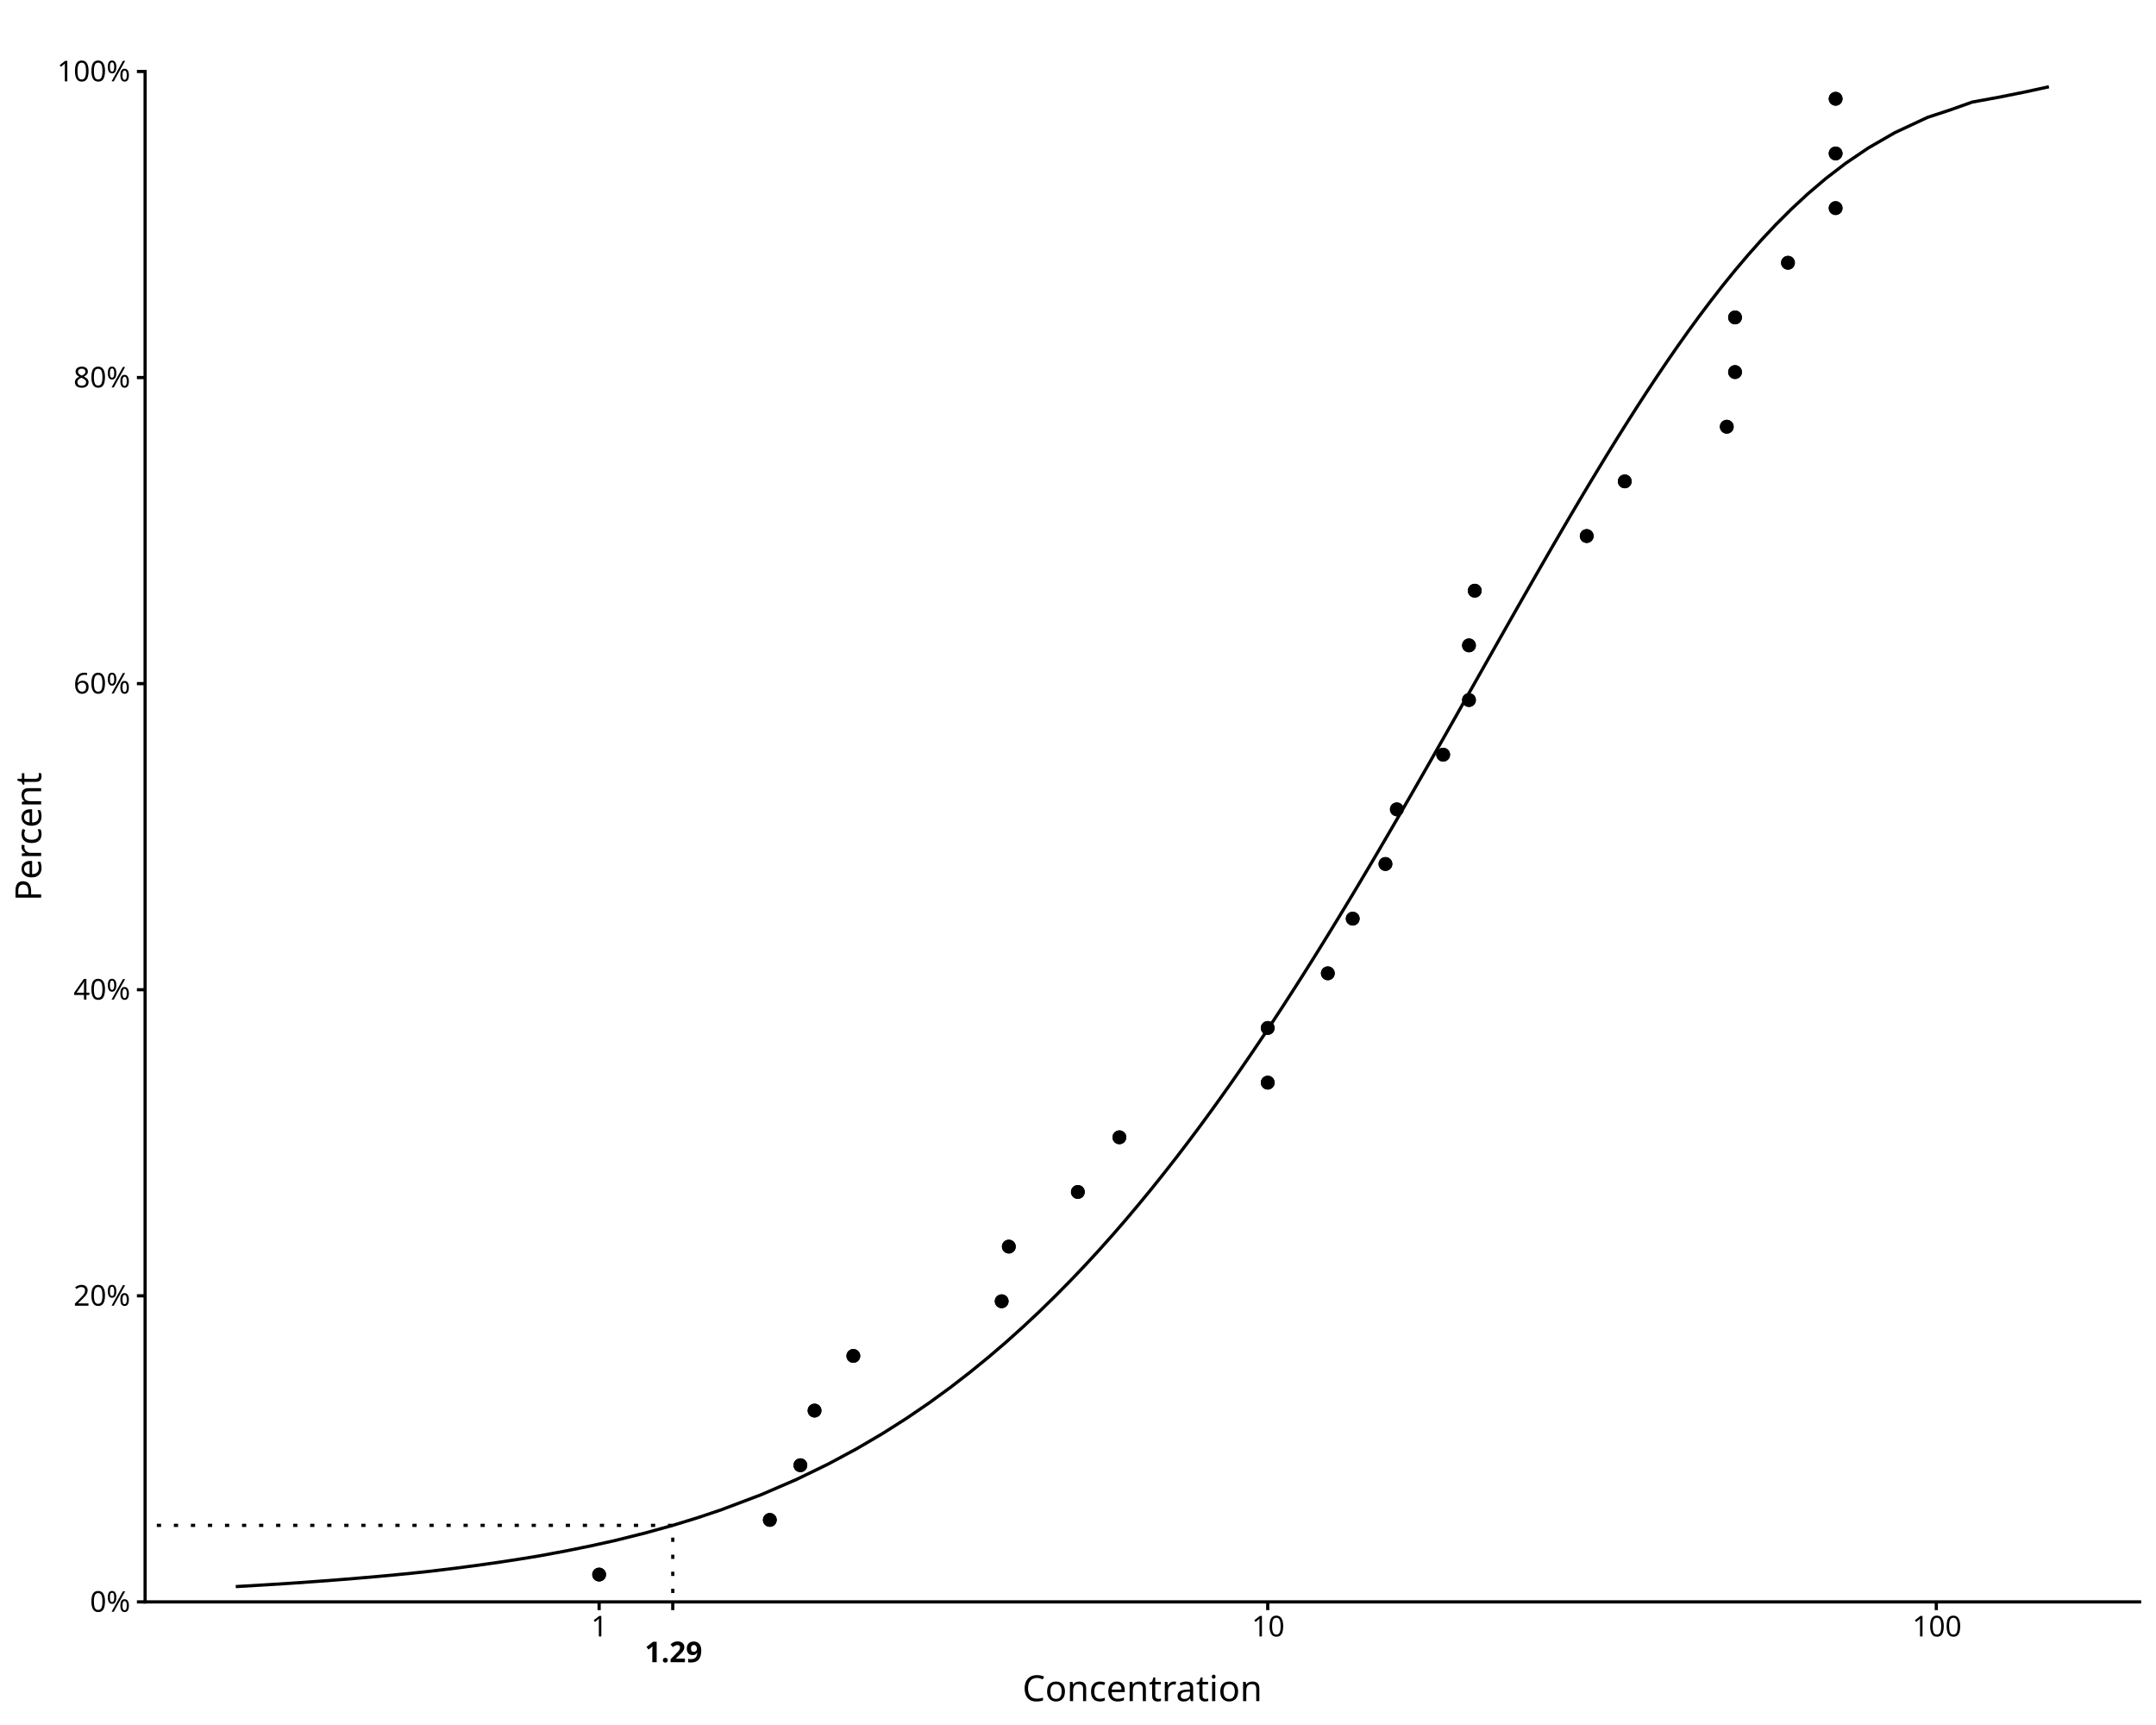
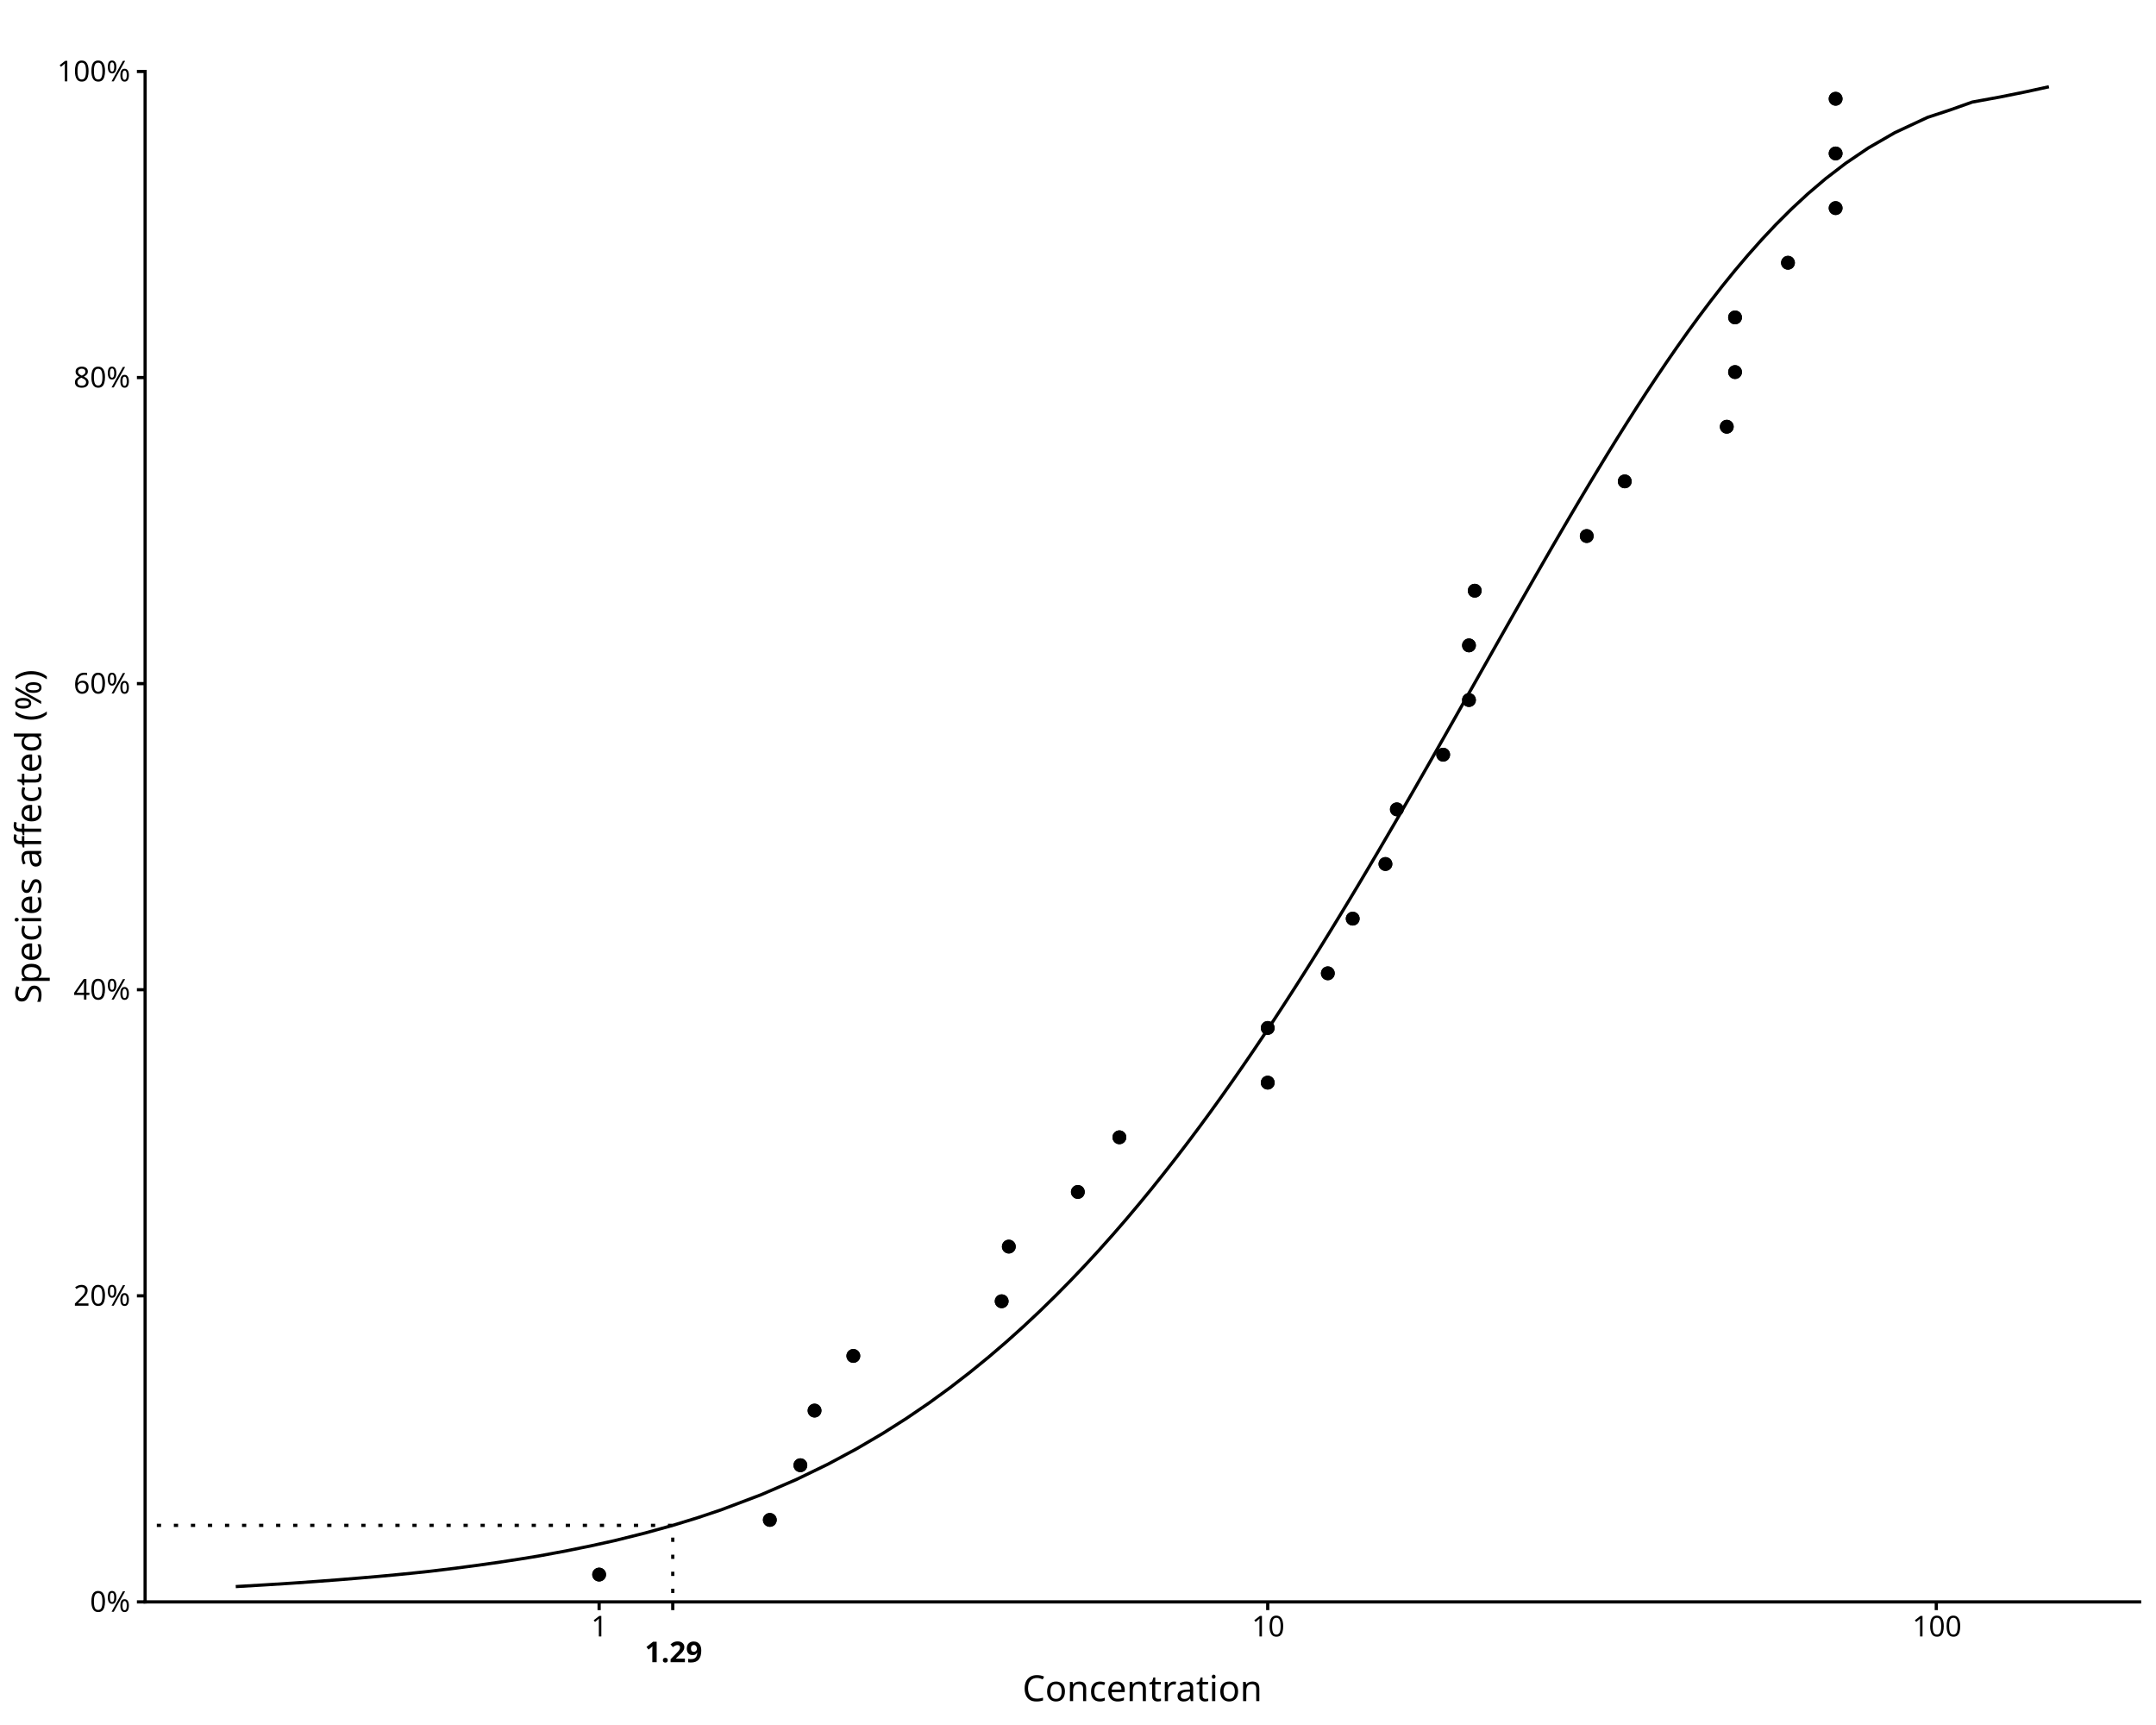
<svg xmlns="http://www.w3.org/2000/svg" class="svglite" data-engine-version="2.0" width="720.00pt" height="576.00pt" viewBox="0 0 720.00 576.00">
  <defs>
    <style type="text/css">
    .svglite line, .svglite polyline, .svglite polygon, .svglite path, .svglite rect, .svglite circle {
      fill: none;
      stroke: #000000;
      stroke-linecap: round;
      stroke-linejoin: round;
      stroke-miterlimit: 10.00;
    }
  </style>
  </defs>
  <rect width="100%" height="100%" style="stroke: none; fill: #FFFFFF;" />
  <defs>
    <clipPath id="cpMC4wMHw3MjAuMDB8MC4wMHw1NzYuMDA=">
      <rect x="0.00" y="0.00" width="720.00" height="576.00" />
    </clipPath>
  </defs>
  <g clip-path="url(#cpMC4wMHw3MjAuMDB8MC4wMHw1NzYuMDA=)">
    <rect x="0.00" y="0.00" width="720.00" height="576.00" style="stroke-width: 1.07; stroke: #FFFFFF; fill: #FFFFFF;" />
  </g>
  <defs>
    <clipPath id="cpNDguNDZ8NzE0LjUyfDIzLjg2fDUzNC44OQ==">
      <rect x="48.46" y="23.86" width="666.07" height="511.03" />
    </clipPath>
  </defs>
  <g clip-path="url(#cpNDguNDZ8NzE0LjUyfDIzLjg2fDUzNC44OQ==)">
    <rect x="48.46" y="23.86" width="666.07" height="511.03" style="stroke-width: 1.07; stroke: none; fill: #FFFFFF;" />
    <polyline points="78.73,529.78 88.48,529.21 97.35,528.65 105.46,528.08 112.96,527.51 119.91,526.94 126.40,526.38 132.48,525.81 138.20,525.24 143.60,524.67 152.03,523.65 159.79,522.63 166.97,521.61 173.66,520.58 179.91,519.56 189.09,517.86 197.47,516.15 205.18,514.45 215.41,511.90 224.67,509.34 232.96,506.79 240.61,504.23 254.15,499.12 265.98,494.01 276.51,488.90 286.03,483.79 294.74,478.68 302.78,473.57 310.27,468.46 317.29,463.35 323.90,458.24 330.17,453.13 336.13,448.02 341.81,442.91 347.26,437.80 352.49,432.69 357.53,427.58 362.40,422.46 367.11,417.35 371.67,412.24 376.10,407.13 380.40,402.02 384.60,396.91 388.69,391.80 392.69,386.69 396.60,381.58 400.43,376.47 404.18,371.36 407.86,366.25 411.47,361.14 415.02,356.03 418.52,350.92 421.96,345.81 425.35,340.70 428.69,335.59 431.99,330.48 435.25,325.37 438.47,320.26 441.65,315.15 444.80,310.04 447.92,304.93 451.02,299.82 454.08,294.71 457.12,289.60 460.14,284.49 463.13,279.38 466.11,274.27 469.07,269.15 472.02,264.04 474.95,258.93 477.87,253.82 480.78,248.71 483.68,243.60 486.58,238.49 489.47,233.38 492.36,228.27 495.25,223.16 498.14,218.05 501.03,212.94 503.93,207.83 506.83,202.72 509.75,197.61 512.67,192.50 515.61,187.39 518.56,182.28 521.54,177.17 524.53,172.06 527.55,166.95 530.60,161.84 533.69,156.73 536.80,151.62 539.96,146.51 543.17,141.40 546.42,136.29 549.73,131.18 553.11,126.07 556.56,120.95 560.09,115.84 563.71,110.73 567.44,105.62 571.29,100.51 575.27,95.40 579.41,90.29 583.74,85.18 588.28,80.07 593.08,74.96 598.20,69.85 603.71,64.74 609.71,59.63 616.37,54.52 623.92,49.41 632.77,44.30 643.72,39.19 651.48,36.63 658.65,34.08 667.96,32.38 676.44,30.67 684.24,28.97 " style="stroke-width: 1.07; stroke-linecap: butt;" />
    <polyline points="-693.02,509.34 -246.36,509.34 -179.63,509.34 -140.48,509.34 -112.66,509.34 -91.07,509.34 -73.43,509.34 -58.50,509.34 -45.57,509.34 -34.16,509.34 -23.96,509.34 -14.72,509.34 -6.30,509.34 1.46,509.34 8.64,509.34 15.33,509.34 21.58,509.34 27.46,509.34 32.99,509.34 38.23,509.34 43.21,509.34 47.93,509.34 52.44,509.34 56.75,509.34 60.88,509.34 64.83,509.34 68.64,509.34 72.29,509.34 75.82,509.34 79.22,509.34 82.51,509.34 85.68,509.34 88.76,509.34 91.75,509.34 94.64,509.34 97.45,509.34 100.18,509.34 102.84,509.34 105.42,509.34 107.94,509.34 110.39,509.34 112.79,509.34 115.12,509.34 117.41,509.34 119.63,509.34 121.81,509.34 123.94,509.34 126.03,509.34 128.07,509.34 130.07,509.34 132.03,509.34 133.95,509.34 135.83,509.34 137.68,509.34 139.49,509.34 141.27,509.34 143.01,509.34 144.73,509.34 146.42,509.34 148.07,509.34 149.70,509.34 151.31,509.34 152.88,509.34 154.43,509.34 155.96,509.34 157.46,509.34 158.94,509.34 160.40,509.34 161.84,509.34 163.25,509.34 164.65,509.34 166.02,509.34 167.38,509.34 168.72,509.34 170.04,509.34 171.34,509.34 172.62,509.34 173.89,509.34 175.14,509.34 176.37,509.34 177.59,509.34 178.80,509.34 179.99,509.34 181.16,509.34 182.32,509.34 183.47,509.34 184.61,509.34 185.73,509.34 186.84,509.34 187.93,509.34 189.01,509.34 190.09,509.34 191.15,509.34 192.19,509.34 193.23,509.34 194.26,509.34 195.27,509.34 196.28,509.34 197.27,509.34 198.26,509.34 199.23,509.34 200.19,509.34 201.15,509.34 202.10,509.34 203.03,509.34 203.96,509.34 204.88,509.34 205.79,509.34 206.69,509.34 207.59,509.34 208.47,509.34 209.35,509.34 210.22,509.34 211.08,509.34 211.93,509.34 212.78,509.34 213.62,509.34 214.45,509.34 215.28,509.34 216.10,509.34 216.91,509.34 217.71,509.34 218.51,509.34 219.30,509.34 220.09,509.34 220.87,509.34 221.64,509.34 222.40,509.34 223.16,509.34 223.92,509.34 224.67,509.34 224.67,534.89 " style="stroke-width: 1.07; stroke-dasharray: 1.42,4.27; stroke-linecap: butt;" />
    <circle cx="272.02" cy="471.01" r="1.95" style="stroke-width: 0.71; fill: #000000;" />
    <circle cx="284.97" cy="452.76" r="1.95" style="stroke-width: 0.71; fill: #000000;" />
    <circle cx="336.90" cy="416.26" r="1.95" style="stroke-width: 0.71; fill: #000000;" />
    <circle cx="423.36" cy="361.51" r="1.95" style="stroke-width: 0.71; fill: #000000;" />
    <circle cx="466.48" cy="270.25" r="1.95" style="stroke-width: 0.71; fill: #000000;" />
    <circle cx="481.95" cy="252.00" r="1.95" style="stroke-width: 0.71; fill: #000000;" />
    <circle cx="373.82" cy="379.76" r="1.95" style="stroke-width: 0.71; fill: #000000;" />
    <circle cx="423.36" cy="343.25" r="1.95" style="stroke-width: 0.71; fill: #000000;" />
    <circle cx="451.74" cy="306.75" r="1.95" style="stroke-width: 0.71; fill: #000000;" />
    <circle cx="462.67" cy="288.50" r="1.95" style="stroke-width: 0.71; fill: #000000;" />
    <circle cx="490.57" cy="233.75" r="1.95" style="stroke-width: 0.71; fill: #000000;" />
    <circle cx="490.57" cy="215.50" r="1.95" style="stroke-width: 0.71; fill: #000000;" />
    <circle cx="492.49" cy="197.24" r="1.95" style="stroke-width: 0.71; fill: #000000;" />
    <circle cx="576.66" cy="142.49" r="1.95" style="stroke-width: 0.71; fill: #000000;" />
    <circle cx="579.42" cy="124.24" r="1.95" style="stroke-width: 0.71; fill: #000000;" />
    <circle cx="613.01" cy="69.49" r="1.95" style="stroke-width: 0.71; fill: #000000;" />
    <circle cx="613.01" cy="51.24" r="1.95" style="stroke-width: 0.71; fill: #000000;" />
    <circle cx="613.01" cy="32.98" r="1.95" style="stroke-width: 0.71; fill: #000000;" />
    <circle cx="200.08" cy="525.77" r="1.95" style="stroke-width: 0.71; fill: #000000;" />
    <circle cx="257.08" cy="507.52" r="1.95" style="stroke-width: 0.71; fill: #000000;" />
    <circle cx="267.29" cy="489.26" r="1.95" style="stroke-width: 0.71; fill: #000000;" />
    <circle cx="334.51" cy="434.51" r="1.95" style="stroke-width: 0.71; fill: #000000;" />
    <circle cx="359.95" cy="398.01" r="1.95" style="stroke-width: 0.71; fill: #000000;" />
    <circle cx="443.43" cy="325.00" r="1.95" style="stroke-width: 0.71; fill: #000000;" />
    <circle cx="529.89" cy="178.99" r="1.95" style="stroke-width: 0.71; fill: #000000;" />
    <circle cx="542.59" cy="160.74" r="1.95" style="stroke-width: 0.71; fill: #000000;" />
    <circle cx="579.42" cy="105.99" r="1.95" style="stroke-width: 0.71; fill: #000000;" />
    <circle cx="597.10" cy="87.74" r="1.95" style="stroke-width: 0.71; fill: #000000;" />
    <circle cx="272.02" cy="471.01" r="1.95" style="stroke-width: 0.71; fill: #000000;" />
    <circle cx="284.97" cy="452.76" r="1.95" style="stroke-width: 0.71; fill: #000000;" />
    <circle cx="336.90" cy="416.26" r="1.95" style="stroke-width: 0.71; fill: #000000;" />
    <circle cx="423.36" cy="361.51" r="1.95" style="stroke-width: 0.71; fill: #000000;" />
    <circle cx="466.48" cy="270.25" r="1.95" style="stroke-width: 0.71; fill: #000000;" />
    <circle cx="481.95" cy="252.00" r="1.95" style="stroke-width: 0.71; fill: #000000;" />
    <circle cx="373.82" cy="379.76" r="1.95" style="stroke-width: 0.71; fill: #000000;" />
    <circle cx="423.36" cy="343.25" r="1.95" style="stroke-width: 0.71; fill: #000000;" />
    <circle cx="451.74" cy="306.75" r="1.95" style="stroke-width: 0.71; fill: #000000;" />
    <circle cx="462.67" cy="288.50" r="1.95" style="stroke-width: 0.71; fill: #000000;" />
    <circle cx="490.57" cy="233.75" r="1.95" style="stroke-width: 0.71; fill: #000000;" />
    <circle cx="490.57" cy="215.50" r="1.95" style="stroke-width: 0.71; fill: #000000;" />
    <circle cx="492.49" cy="197.24" r="1.95" style="stroke-width: 0.71; fill: #000000;" />
    <circle cx="576.66" cy="142.49" r="1.95" style="stroke-width: 0.71; fill: #000000;" />
    <circle cx="579.42" cy="124.24" r="1.95" style="stroke-width: 0.71; fill: #000000;" />
    <circle cx="613.01" cy="69.49" r="1.95" style="stroke-width: 0.71; fill: #000000;" />
    <circle cx="613.01" cy="51.24" r="1.95" style="stroke-width: 0.71; fill: #000000;" />
    <circle cx="613.01" cy="32.98" r="1.95" style="stroke-width: 0.71; fill: #000000;" />
    <circle cx="200.08" cy="525.77" r="1.95" style="stroke-width: 0.71; fill: #000000;" />
    <circle cx="257.08" cy="507.52" r="1.95" style="stroke-width: 0.71; fill: #000000;" />
    <circle cx="267.29" cy="489.26" r="1.95" style="stroke-width: 0.71; fill: #000000;" />
    <circle cx="334.51" cy="434.51" r="1.95" style="stroke-width: 0.71; fill: #000000;" />
    <circle cx="359.95" cy="398.01" r="1.95" style="stroke-width: 0.71; fill: #000000;" />
    <circle cx="443.43" cy="325.00" r="1.95" style="stroke-width: 0.71; fill: #000000;" />
    <circle cx="529.89" cy="178.99" r="1.95" style="stroke-width: 0.71; fill: #000000;" />
    <circle cx="542.59" cy="160.74" r="1.95" style="stroke-width: 0.71; fill: #000000;" />
    <circle cx="579.42" cy="105.99" r="1.95" style="stroke-width: 0.71; fill: #000000;" />
    <circle cx="597.10" cy="87.74" r="1.95" style="stroke-width: 0.71; fill: #000000;" />
    <polyline points="272.02,471.01 272.02,471.01 " style="stroke-width: 1.07; stroke-linecap: butt;" />
    <polyline points="284.97,452.76 284.97,452.76 " style="stroke-width: 1.07; stroke-linecap: butt;" />
    <polyline points="336.90,416.26 336.90,416.26 " style="stroke-width: 1.07; stroke-linecap: butt;" />
    <polyline points="423.36,361.51 423.36,361.51 " style="stroke-width: 1.07; stroke-linecap: butt;" />
    <polyline points="466.48,270.25 466.48,270.25 " style="stroke-width: 1.07; stroke-linecap: butt;" />
    <polyline points="481.95,252.00 481.95,252.00 " style="stroke-width: 1.07; stroke-linecap: butt;" />
    <polyline points="373.82,379.76 373.82,379.76 " style="stroke-width: 1.07; stroke-linecap: butt;" />
    <polyline points="423.36,343.25 423.36,343.25 " style="stroke-width: 1.07; stroke-linecap: butt;" />
    <polyline points="451.74,306.75 451.74,306.75 " style="stroke-width: 1.07; stroke-linecap: butt;" />
    <polyline points="462.67,288.50 462.67,288.50 " style="stroke-width: 1.07; stroke-linecap: butt;" />
    <polyline points="490.57,233.75 490.57,233.75 " style="stroke-width: 1.07; stroke-linecap: butt;" />
    <polyline points="490.57,215.50 490.57,215.50 " style="stroke-width: 1.07; stroke-linecap: butt;" />
    <polyline points="492.49,197.24 492.49,197.24 " style="stroke-width: 1.07; stroke-linecap: butt;" />
    <polyline points="576.66,142.49 576.66,142.49 " style="stroke-width: 1.07; stroke-linecap: butt;" />
    <polyline points="579.42,124.24 579.42,124.24 " style="stroke-width: 1.07; stroke-linecap: butt;" />
    <polyline points="613.01,69.49 613.01,69.49 " style="stroke-width: 1.07; stroke-linecap: butt;" />
    <polyline points="613.01,51.24 613.01,51.24 " style="stroke-width: 1.07; stroke-linecap: butt;" />
    <polyline points="613.01,32.98 613.01,32.98 " style="stroke-width: 1.07; stroke-linecap: butt;" />
    <polyline points="200.08,525.77 200.08,525.77 " style="stroke-width: 1.07; stroke-linecap: butt;" />
    <polyline points="257.08,507.52 257.08,507.52 " style="stroke-width: 1.07; stroke-linecap: butt;" />
    <polyline points="267.29,489.26 267.29,489.26 " style="stroke-width: 1.07; stroke-linecap: butt;" />
    <polyline points="334.51,434.51 334.51,434.51 " style="stroke-width: 1.07; stroke-linecap: butt;" />
    <polyline points="359.95,398.01 359.95,398.01 " style="stroke-width: 1.07; stroke-linecap: butt;" />
    <polyline points="443.43,325.00 443.43,325.00 " style="stroke-width: 1.07; stroke-linecap: butt;" />
    <polyline points="529.89,178.99 529.89,178.99 " style="stroke-width: 1.07; stroke-linecap: butt;" />
    <polyline points="542.59,160.74 542.59,160.74 " style="stroke-width: 1.07; stroke-linecap: butt;" />
    <polyline points="579.42,105.99 579.42,105.99 " style="stroke-width: 1.07; stroke-linecap: butt;" />
    <polyline points="597.10,87.74 597.10,87.74 " style="stroke-width: 1.07; stroke-linecap: butt;" />
  </g>
  <g clip-path="url(#cpMC4wMHw3MjAuMDB8MC4wMHw1NzYuMDA=)">
    <polyline points="48.46,534.89 48.46,518.41 48.46,501.92 48.46,485.44 48.46,468.95 48.46,452.47 48.46,435.98 48.46,419.50 48.46,403.01 48.46,386.53 48.46,370.04 48.46,353.56 48.46,337.07 48.46,320.59 48.46,304.10 48.46,287.62 48.46,271.13 48.46,254.65 48.46,238.16 48.46,221.68 48.46,205.19 48.46,188.71 48.46,172.22 48.46,155.74 48.46,139.25 48.46,122.77 48.46,106.28 48.46,89.80 48.46,73.31 48.46,56.83 48.46,40.34 48.46,23.86 " style="stroke-width: 1.07; stroke-linecap: square;" />
    <text x="43.52" y="538.20" text-anchor="end" style="font-size: 9.60px; font-family: sans;" textLength="13.88px" lengthAdjust="spacingAndGlyphs">0%</text>
    <text x="43.52" y="435.99" text-anchor="end" style="font-size: 9.60px; font-family: sans;" textLength="19.22px" lengthAdjust="spacingAndGlyphs">20%</text>
    <text x="43.52" y="333.78" text-anchor="end" style="font-size: 9.60px; font-family: sans;" textLength="19.22px" lengthAdjust="spacingAndGlyphs">40%</text>
    <text x="43.52" y="231.58" text-anchor="end" style="font-size: 9.60px; font-family: sans;" textLength="19.22px" lengthAdjust="spacingAndGlyphs">60%</text>
    <text x="43.52" y="129.37" text-anchor="end" style="font-size: 9.60px; font-family: sans;" textLength="19.22px" lengthAdjust="spacingAndGlyphs">80%</text>
    <text x="43.52" y="27.16" text-anchor="end" style="font-size: 9.60px; font-family: sans;" textLength="24.55px" lengthAdjust="spacingAndGlyphs">100%</text>
    <polyline points="45.72,534.89 48.46,534.89 " style="stroke-width: 1.07; stroke-linecap: butt;" />
    <polyline points="45.72,432.69 48.46,432.69 " style="stroke-width: 1.07; stroke-linecap: butt;" />
    <polyline points="45.72,330.48 48.46,330.48 " style="stroke-width: 1.07; stroke-linecap: butt;" />
    <polyline points="45.72,228.27 48.46,228.27 " style="stroke-width: 1.07; stroke-linecap: butt;" />
    <polyline points="45.72,126.07 48.46,126.07 " style="stroke-width: 1.07; stroke-linecap: butt;" />
    <polyline points="45.72,23.86 48.46,23.86 " style="stroke-width: 1.07; stroke-linecap: butt;" />
    <polyline points="48.46,534.89 282.92,534.89 345.71,534.89 383.51,534.89 410.64,534.89 431.81,534.89 449.18,534.89 463.90,534.89 476.68,534.89 487.98,534.89 498.09,534.89 507.24,534.89 515.61,534.89 523.31,534.89 530.45,534.89 537.09,534.89 543.31,534.89 549.15,534.89 554.67,534.89 559.88,534.89 564.83,534.89 569.54,534.89 574.03,534.89 578.32,534.89 582.43,534.89 586.37,534.89 590.16,534.89 593.81,534.89 597.32,534.89 600.71,534.89 603.99,534.89 607.16,534.89 610.23,534.89 613.20,534.89 616.09,534.89 618.89,534.89 621.62,534.89 624.27,534.89 626.84,534.89 629.36,534.89 631.81,534.89 634.19,534.89 636.53,534.89 638.80,534.89 641.03,534.89 643.20,534.89 645.33,534.89 647.41,534.89 649.45,534.89 651.44,534.89 653.40,534.89 655.31,534.89 657.19,534.89 659.04,534.89 660.85,534.89 662.62,534.89 664.37,534.89 666.08,534.89 667.76,534.89 669.42,534.89 671.04,534.89 672.64,534.89 674.22,534.89 675.77,534.89 677.29,534.89 678.79,534.89 680.27,534.89 681.73,534.89 683.16,534.89 684.58,534.89 685.97,534.89 687.34,534.89 688.70,534.89 690.03,534.89 691.35,534.89 692.65,534.89 693.93,534.89 695.20,534.89 696.45,534.89 697.68,534.89 698.90,534.89 700.10,534.89 701.29,534.89 702.47,534.89 703.63,534.89 704.77,534.89 705.90,534.89 707.02,534.89 708.13,534.89 709.23,534.89 710.31,534.89 711.38,534.89 712.44,534.89 713.48,534.89 714.52,534.89 " style="stroke-width: 1.07; stroke-linecap: square;" />
    <polyline points="200.08,537.63 200.08,534.89 " style="stroke-width: 1.07; stroke-linecap: butt;" />
    <polyline points="423.36,537.63 423.36,534.89 " style="stroke-width: 1.07; stroke-linecap: butt;" />
    <polyline points="646.63,537.63 646.63,534.89 " style="stroke-width: 1.07; stroke-linecap: butt;" />
    <polyline points="224.67,537.63 224.67,534.89 " style="stroke-width: 1.07; stroke-linecap: butt;" />
    <text x="197.41" y="546.43" style="font-size: 9.60px; font-family: sans;" textLength="5.34px" lengthAdjust="spacingAndGlyphs">1</text>
    <text x="418.02" y="546.43" style="font-size: 9.60px; font-family: sans;" textLength="10.68px" lengthAdjust="spacingAndGlyphs">10</text>
    <text x="638.62" y="546.43" style="font-size: 9.60px; font-family: sans;" textLength="16.02px" lengthAdjust="spacingAndGlyphs">100</text>
    <text x="215.33" y="555.04" style="font-size: 9.60px; font-weight: bold; font-family: sans;" textLength="18.69px" lengthAdjust="spacingAndGlyphs">1.29</text>
    <text x="381.49" y="568.03" text-anchor="middle" style="font-size: 12.00px; font-family: sans;" textLength="74.72px" lengthAdjust="spacingAndGlyphs">Concentration</text>
-     <text transform="translate(13.74,279.38) rotate(-90)" text-anchor="middle" style="font-size: 12.00px; font-family: sans;" textLength="41.36px" lengthAdjust="spacingAndGlyphs">Percent</text>
+     <text transform="translate(13.74,279.38) rotate(-90)" text-anchor="middle" style="font-size: 12.00px; font-family: sans;" textLength="110.74px" lengthAdjust="spacingAndGlyphs">Species affected (%)</text>
  </g>
</svg>
